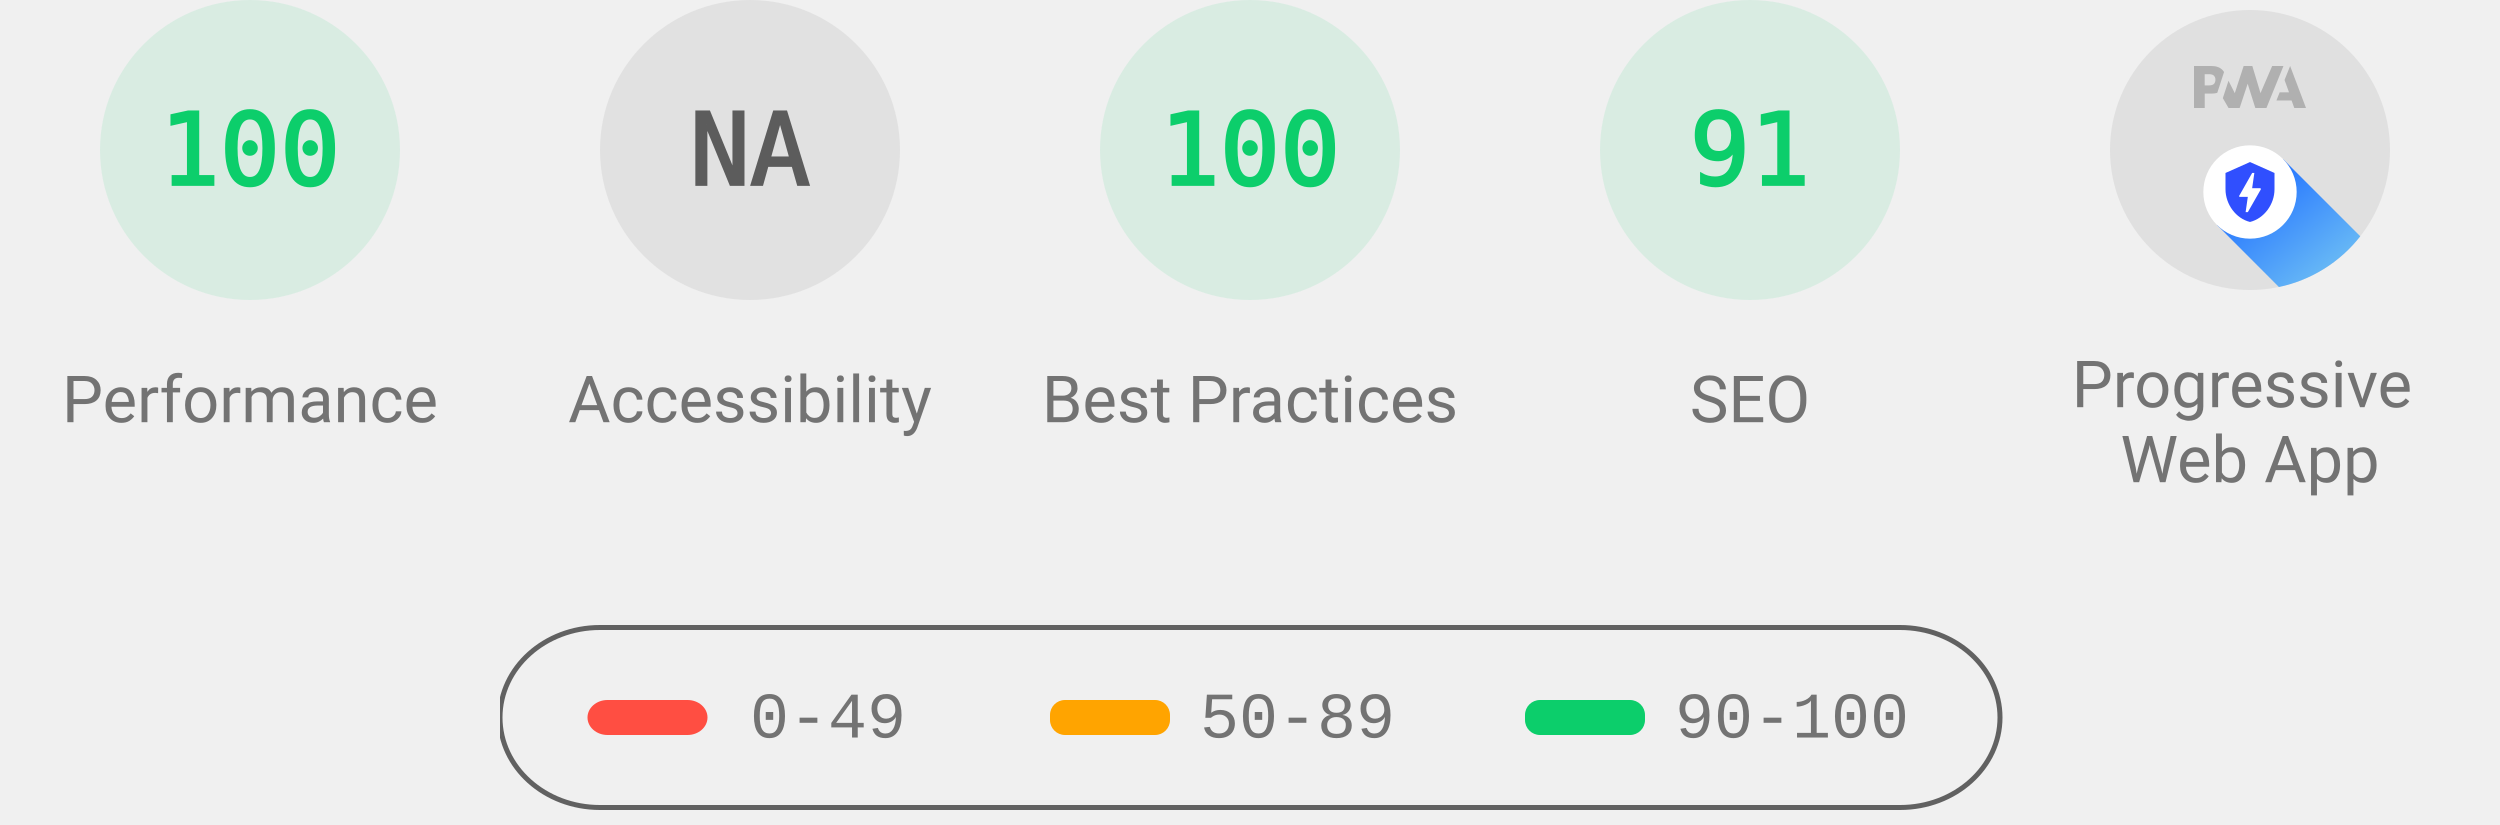
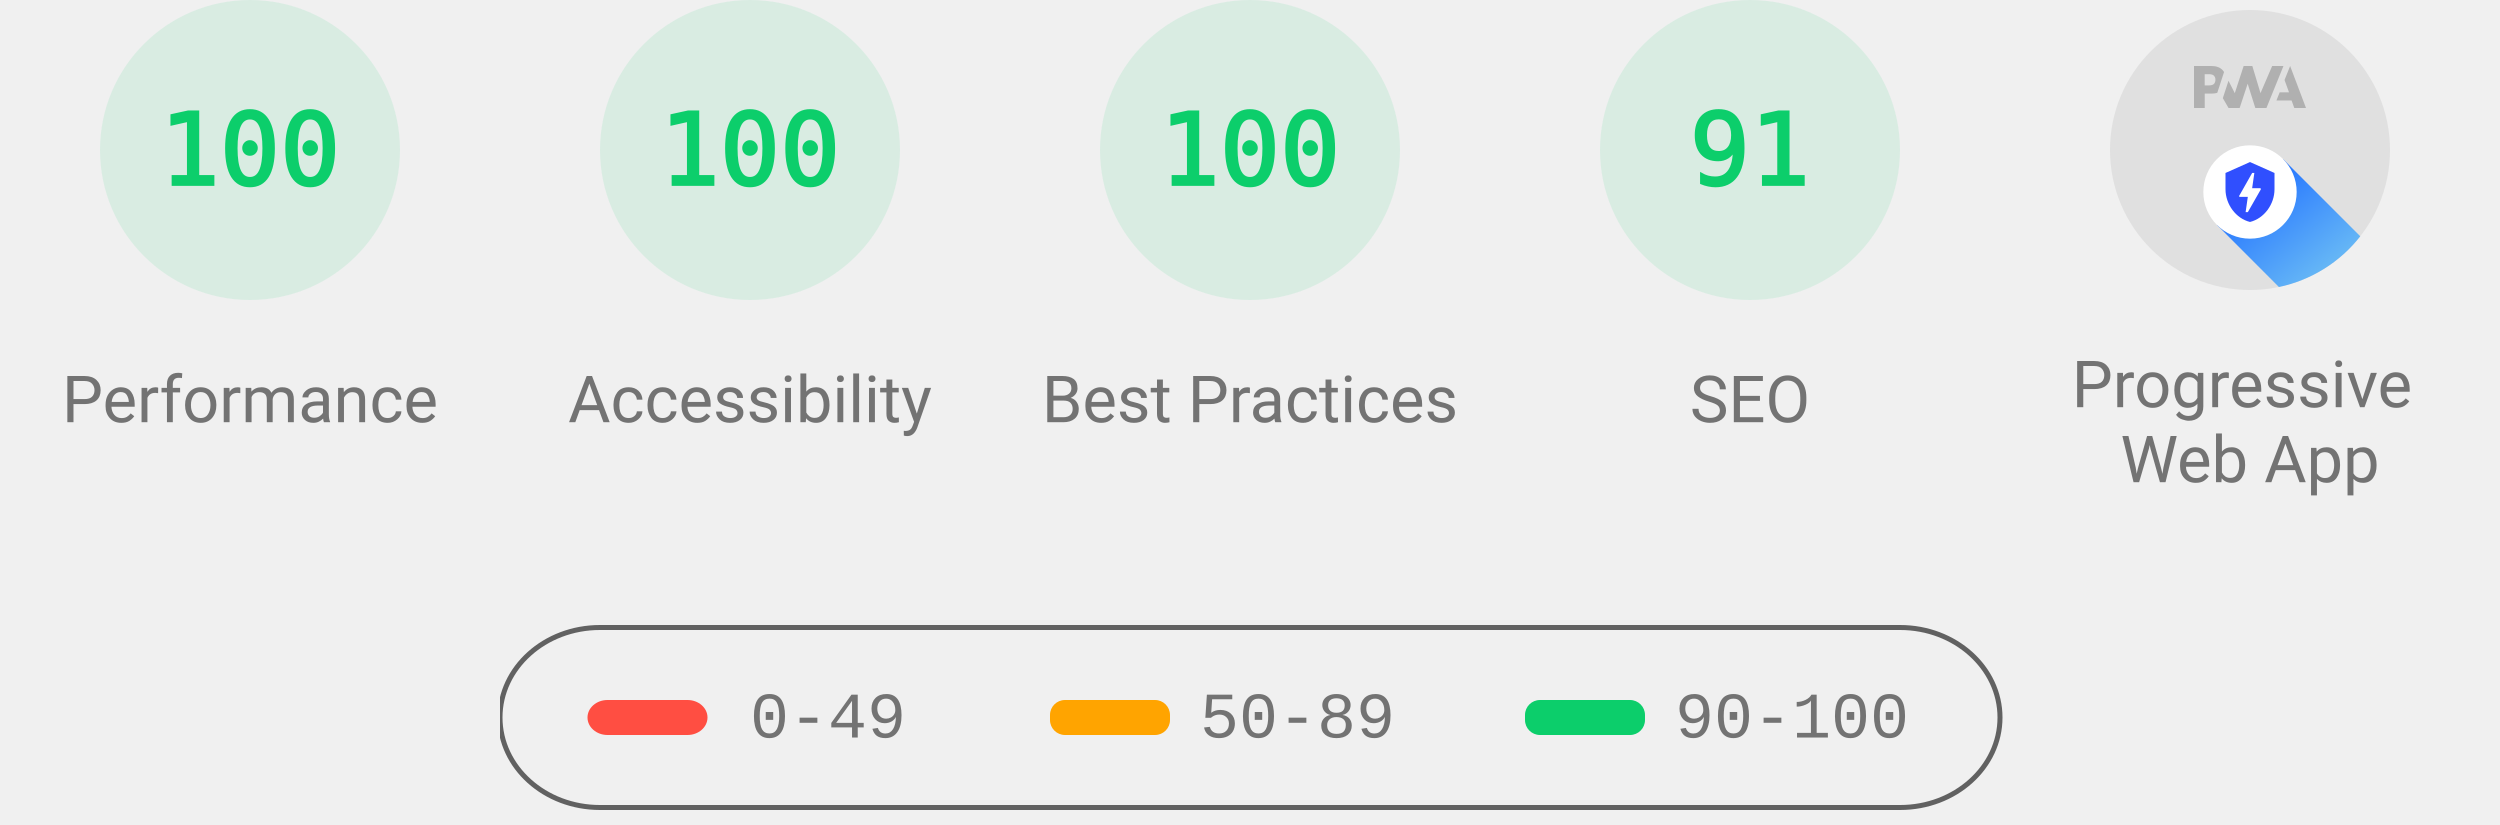
<svg xmlns="http://www.w3.org/2000/svg" class="theme--agnostic" fill="none" width="1000" height="330">
  <style>
			.gauge-base {
				opacity: 0.1
			}

			.gauge-arc {
				fill: none;
				animation-delay: 250ms;
				stroke-linecap: round;
				transform: rotate(-90deg);
				transform-origin: 100px 60px;
				animation: load-gauge 1s ease forwards
			}

			.guage-text {
				font-size: 40px;
				font-family: monospace;
				text-align: center
			}

			.guage-red {
				color: #ff4e42;
				fill: #ff4e42;
				stroke: #ff4e42
			}
			.guage-orange {
				color: #ffa400;
				fill: #ffa400;
				stroke: #ffa400
			}
			.guage-green {
				color: #0cce6b;
				fill: #0cce6b;
				stroke: #0cce6b
			}
			.theme--agnostic .guage-undefined {
				color: #5c5c5c;
				fill: #5c5c5c;
				stroke: #5c5c5c
			}
			.theme--light .guage-undefined {
				color: #1e1e1e;
				fill: #1e1e1e;
				stroke: #1e1e1e
			}
			.theme--dark .guage-undefined {
				color: #f5f5f5;
				fill: #f5f5f5;
				stroke: #f5f5f5
			}

			.guage-title {
				stroke: none;
				font-size: 26px;
				line-height: 26px;
				font-family: Roboto, Halvetica, Arial, sans-serif
			}
			.metric.guage-title {
				font-family: 'Courier New', Courier, monospace
			}
			.theme--agnostic .guage-title {
				color: #737373;
				fill: #737373
			}
			.theme--light .guage-title {
				color: #212121;
				fill: #212121
			}
			.theme--dark .guage-title {
				color: #f5f5f5;
				fill: #f5f5f5
			}

			@keyframes load-gauge {
				from {
					stroke-dasharray: 0 352.858
				}
			}
			.lh-gauge--pwa__disc {
				fill: #e0e0e0
			}
			.lh-gauge--pwa__logo {
				position: relative;
				fill: #b0b0b0
			}
			.lh-gauge--pwa__invisible {
				display: none
			}
			.lh-gauge--pwa__visible {
				display: inline
			}
			.guage-invisible {
				display: none
			}
			.lh-gauge--pwa__logo--primary-color {
				fill: #304ffe
			}
			.theme--agnostic .lh-gauge--pwa__logo--secondary-color {
				fill: #787878
			}
			.theme--light .lh-gauge--pwa__logo--secondary-color {
				fill: #3d3d3d
			}
			.theme--dark .lh-gauge--pwa__logo--secondary-color {
				fill: #d8b6b6
			}
			.theme--light #svg_2 {
				stroke: #00000022
			}
			.theme--agnostic #svg_2 {
				stroke: #616161
			}
			.theme--light #svg_2 {
				stroke: #00000022
			}
			.theme--dark #svg_2 {
				stroke: #f5f5f566
			}
		</style>
  <svg class="guage-div guage-perf guage-green" viewBox="0 0 200 200" width="200" height="200" x="0" y="0">
    <circle class="gauge-base" r="56" cx="100" cy="60" stroke-width="8" />
    <circle class="gauge-arc guage-arc-1" r="56" cx="100" cy="60" stroke-width="8" style="stroke-dasharray: 351.858, 351.858;" />
    <text class="guage-text" x="100px" y="60px" alignment-baseline="central" dominant-baseline="central" text-anchor="middle">100</text>
    <text class="guage-title" x="100px" y="160px" alignment-baseline="central" dominant-baseline="central" text-anchor="middle">Performance</text>
-   </svg>,<svg class="guage-div guage-perf guage-undefined" viewBox="0 0 200 200" width="200" height="200" x="200" y="0">
+   </svg>,<svg class="guage-div guage-perf guage-green" viewBox="0 0 200 200" width="200" height="200" x="200" y="0">
    <circle class="gauge-base" r="56" cx="100" cy="60" stroke-width="8" />
    <circle class="gauge-arc guage-arc-1" r="56" cx="100" cy="60" stroke-width="8" style="stroke-dasharray: 351.858, 351.858;" />
-     <text class="guage-text" x="100px" y="60px" alignment-baseline="central" dominant-baseline="central" text-anchor="middle">NA</text>
+     <text class="guage-text" x="100px" y="60px" alignment-baseline="central" dominant-baseline="central" text-anchor="middle">100</text>
    <text class="guage-title" x="100px" y="160px" alignment-baseline="central" dominant-baseline="central" text-anchor="middle">Accessibility</text>
  </svg>,<svg class="guage-div guage-perf guage-green" viewBox="0 0 200 200" width="200" height="200" x="400" y="0">
    <circle class="gauge-base" r="56" cx="100" cy="60" stroke-width="8" />
    <circle class="gauge-arc guage-arc-1" r="56" cx="100" cy="60" stroke-width="8" style="stroke-dasharray: 351.858, 351.858;" />
    <text class="guage-text" x="100px" y="60px" alignment-baseline="central" dominant-baseline="central" text-anchor="middle">100</text>
    <text class="guage-title" x="100px" y="160px" alignment-baseline="central" dominant-baseline="central" text-anchor="middle">Best Practices</text>
  </svg>,<svg class="guage-div guage-perf guage-green" viewBox="0 0 200 200" width="200" height="200" x="600" y="0">
    <circle class="gauge-base" r="56" cx="100" cy="60" stroke-width="8" />
    <circle class="gauge-arc guage-arc-1" r="56" cx="100" cy="60" stroke-width="8" style="stroke-dasharray: 320.191, 351.858;" />
    <text class="guage-text" x="100px" y="60px" alignment-baseline="central" dominant-baseline="central" text-anchor="middle">91</text>
    <text class="guage-title" x="100px" y="160px" alignment-baseline="central" dominant-baseline="central" text-anchor="middle">SEO</text>
  </svg>,<svg class="guage-div guage-pwa" viewBox="0 0 200 200" width="200" height="200" x="800" y="0">
    <svg viewBox="0 0 60 60" width="112" height="112" x="44" y="4">
      <defs>
        <linearGradient id="lh-gauge--pwa__check-circle__gradient-0" x1="50%" y1="0%" x2="50%" y2="100%">
          <stop stop-color="#00C852" offset="0%" />
          <stop stop-color="#009688" offset="100%" />
        </linearGradient>
        <linearGradient id="lh-gauge--pwa__installable__shadow-gradient-0" x1="76.056%" x2="24.111%" y1="82.995%" y2="24.735%">
          <stop stop-color="#A5D6A7" offset="0%" />
          <stop stop-color="#80CBC4" offset="100%" />
        </linearGradient>
        <linearGradient id="lh-gauge--pwa__fast-reliable__shadow-gradient-0" x1="76.056%" y1="82.995%" x2="25.678%" y2="26.493%">
          <stop stop-color="#64B5F6" offset="0%" />
          <stop stop-color="#2979FF" offset="100%" />
        </linearGradient>
        <g id="lh-gauge--pwa__fast-reliable-badge-0">
          <circle fill="#FFFFFF" cx="10" cy="10" r="10" />
          <path fill="#304FFE" d="M10 3.58l5.25 2.34v3.5c0 3.23-2.24 6.26-5.25 7-3.01-.74-5.25-3.77-5.25-7v-3.5L10 3.58zm-.47 10.74l2.76-4.83.03-.07c.04-.08 0-.24-.22-.24h-1.64l.47-3.26h-.47l-2.7 4.77c-.02.01.05-.1-.04.05-.09.16-.1.31.18.31h1.63l-.47 3.27h.47z" />
        </g>
        <g id="lh-gauge--pwa__installable-badge-0">
          <circle fill="#FFFFFF" cx="10" cy="10" r="10" />
          <path fill="#009688" d="M10 4.167A5.835 5.835 0 0 0 4.167 10 5.835 5.835 0 0 0 10 15.833 5.835 5.835 0 0 0 15.833 10 5.835 5.835 0 0 0 10 4.167zm2.917 6.416h-2.334v2.334H9.417v-2.334H7.083V9.417h2.334V7.083h1.166v2.334h2.334v1.166z" />
        </g>
      </defs>
      <g stroke="none" fill-rule="nonzero">
        <circle class="lh-gauge--pwa__disc" cx="30" cy="30" r="30" />
        <g class="lh-gauge--pwa__logo">
          <path d="M35.66 19.39l.7-1.75h2L37.4 15 38.6 12l3.4 9h-2.51l-.58-1.61z" />
          <path d="M33.52 21l3.65-9h-2.42l-2.5 5.82L30.5 12h-1.86l-1.9 5.82-1.35-2.65-1.21 3.72L25.4 21h2.38l1.72-5.2 1.64 5.2z" />
          <path fill-rule="nonzero" d="M20.3 17.91h1.48c.45 0 .85-.05 1.2-.15l.39-1.18 1.07-3.3a2.64 2.64 0 0 0-.28-.37c-.55-.6-1.36-.91-2.42-.91H18v9h2.3V17.9zm1.96-3.84c.22.22.33.5.33.87 0 .36-.1.65-.29.87-.2.23-.59.35-1.15.35h-.86v-2.41h.87c.52 0 .89.1 1.1.32z" />
        </g>
        <rect class="lh-gauge--pwa__component lh-gauge--pwa__na-line lh-gauge--pwa__invisible" fill="#FFFFFF" x="20" y="32" width="20" height="4" rx="2" />
        <g class="lh-gauge--pwa__component lh-gauge--pwa__fast-reliable-badge lh-gauge--pwa__visible" transform="translate(20, 29)">
          <path fill="url(#lh-gauge--pwa__fast-reliable__shadow-gradient-0)" d="M33.63 19.49A30 30 0 0 1 16.2 30.36L3 17.14 17.14 3l16.49 16.49z" />
          <use href="#lh-gauge--pwa__fast-reliable-badge-0" />
        </g>
        <g class="lh-gauge--pwa__component lh-gauge--pwa__installable-badge lh-gauge--pwa__invisible" transform="translate(20, 29)">
          <path fill="url(#lh-gauge--pwa__installable__shadow-gradient-0)" d="M33.629 19.487c-4.272 5.453-10.391 9.39-17.415 10.869L3 17.142 17.142 3 33.63 19.487z" />
          <use href="#lh-gauge--pwa__installable-badge-0" />
        </g>
        <g class="lh-gauge--pwa__component lh-gauge--pwa__fast-reliable-installable-badges lh-gauge--pwa__invisible">
          <g transform="translate(8, 29)">
            <path fill="url(#lh-gauge--pwa__fast-reliable__shadow-gradient-0)" d="M16.321 30.463L3 17.143 17.142 3l22.365 22.365A29.864 29.864 0 0 1 22 31c-1.942 0-3.84-.184-5.679-.537z" />
            <use href="#lh-gauge--pwa__fast-reliable-badge-0" />
          </g>
          <g transform="translate(32, 29)">
            <path fill="url(#lh-gauge--pwa__installable__shadow-gradient-0)" d="M25.982 11.84a30.107 30.107 0 0 1-13.08 15.203L3 17.143 17.142 3l8.84 8.84z" />
            <use href="#lh-gauge--pwa__installable-badge-0" />
          </g>
        </g>
        <g class="lh-gauge--pwa__component lh-gauge--pwa__check-circle lh-gauge--pwa__invisible" transform="translate(18, 28)">
          <circle fill="#FFFFFF" cx="12" cy="12" r="12" />
          <path fill="url(#lh-gauge--pwa__check-circle__gradient-0)" d="M12 2a10 10 0 1 0 0 20 10 10 0 0 0 0-20zm-2 15l-5-5 1.41-1.41L10 14.17l7.59-7.59L19 8l-9 9z" />
        </g>
      </g>
    </svg>
    <text class="guage-title" y="160px" alignment-baseline="central" dominant-baseline="central" text-anchor="middle">
      <tspan x="100px" dy="-6px">Progressive</tspan>
      <tspan x="100px" dy="30px">Web App</tspan>
    </text>
  </svg>
  <svg width="604" height="76" x="200" y="250">
    <g>
      <rect fill="none" id="canvas_background" height="80" width="604" y="-1" x="-1" />
      <g display="none" overflow="visible" y="0" x="0" height="100%" width="100%" id="canvasGrid">
        <rect fill="url(#gridpattern)" stroke-width="0" y="0" x="0" height="100%" width="100%" />
      </g>
    </g>
    <g>
      <rect fill-opacity="0" stroke-width="2" rx="40" id="svg_2" height="72" width="600" y="1" x="0" fill="#000000" />
      <rect stroke="#000" rx="8" id="svg_3" height="14" width="48" y="30" x="35" stroke-opacity="null" stroke-width="0" fill="#ff4e42" />
      <rect stroke="#000" rx="6" id="svg_4" height="14" width="48" y="30" x="220" stroke-opacity="null" stroke-width="0" fill="#ffa400" />
      <rect stroke="#000" rx="6" id="svg_5" height="14" width="48" y="30" x="410" stroke-opacity="null" stroke-width="0" fill="#0cce6b" />
      <text class="metric guage-title" xml:space="preserve" text-anchor="start" font-size="26" id="svg_6" y="45" x="100" stroke-opacity="null" stroke-width="0" stroke="#000">0-49</text>
      <text class="metric guage-title" xml:space="preserve" text-anchor="start" font-size="26" id="svg_7" y="45" x="280" stroke-opacity="null" stroke-width="0" stroke="#000">50-89</text>
      <text class="metric guage-title" xml:space="preserve" text-anchor="start" font-size="26" id="svg_8" y="45" x="470" stroke-opacity="null" stroke-width="0" stroke="#000">90-100</text>
    </g>
  </svg>
</svg>
